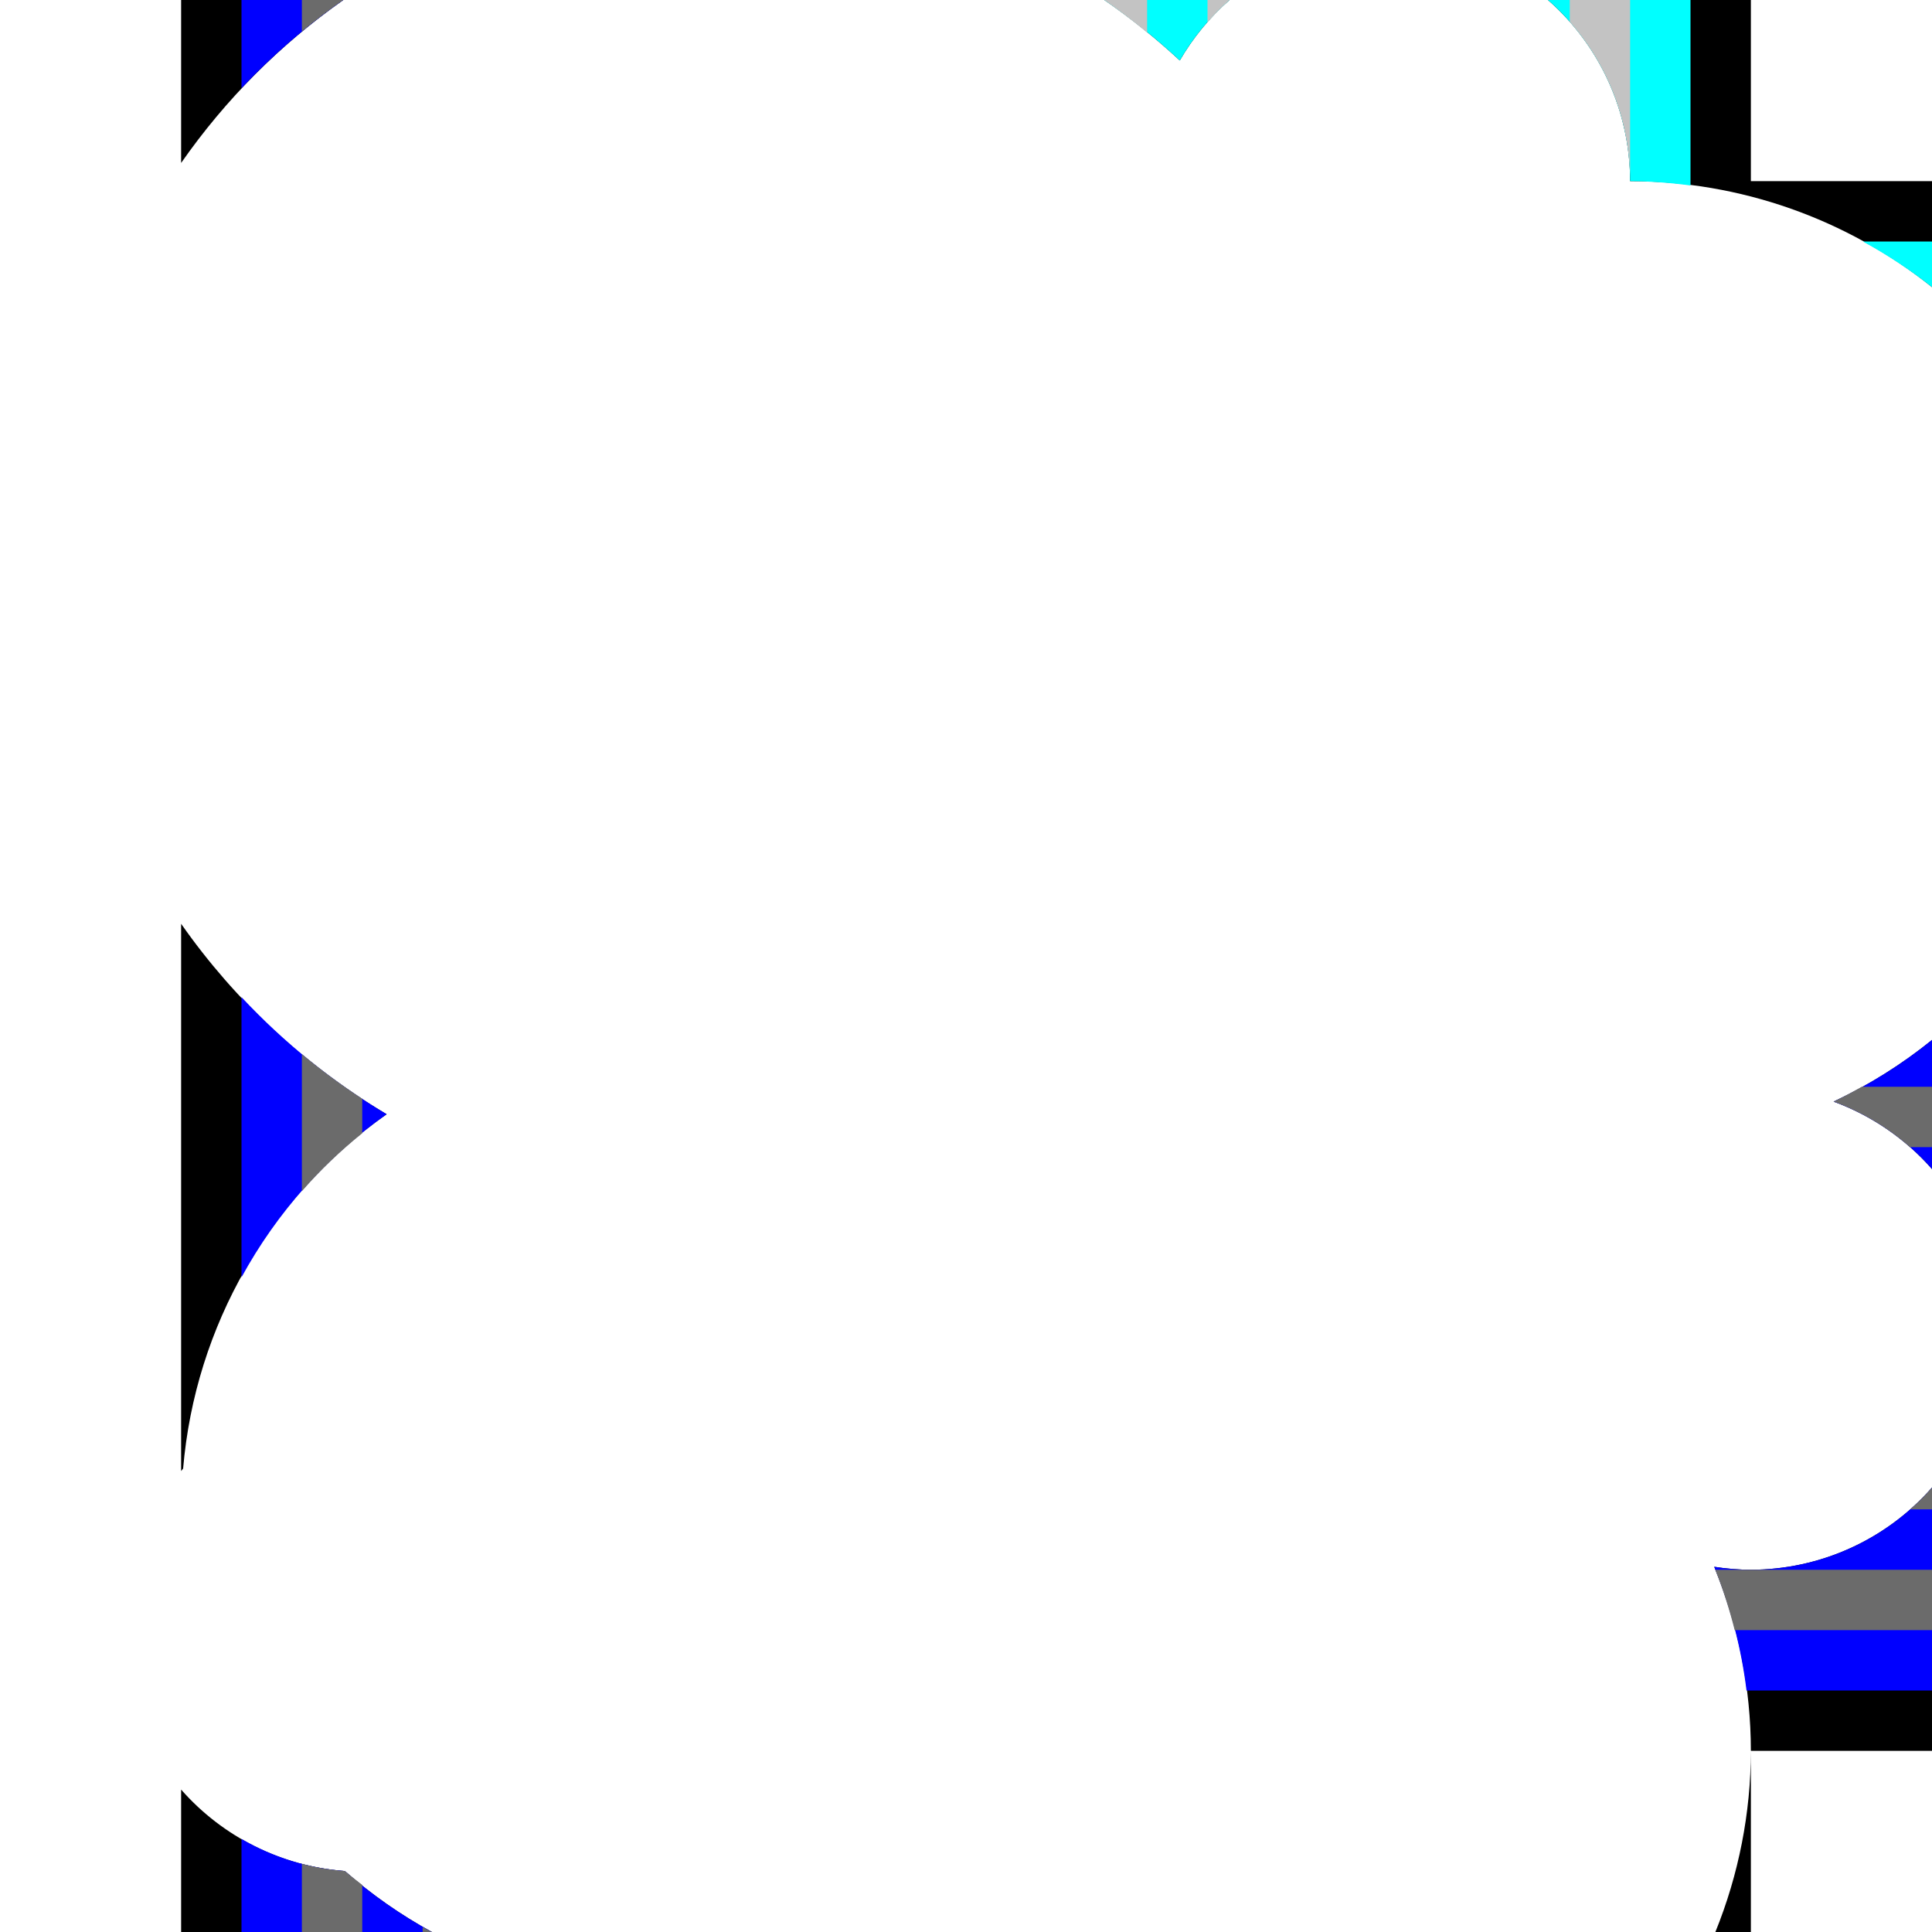
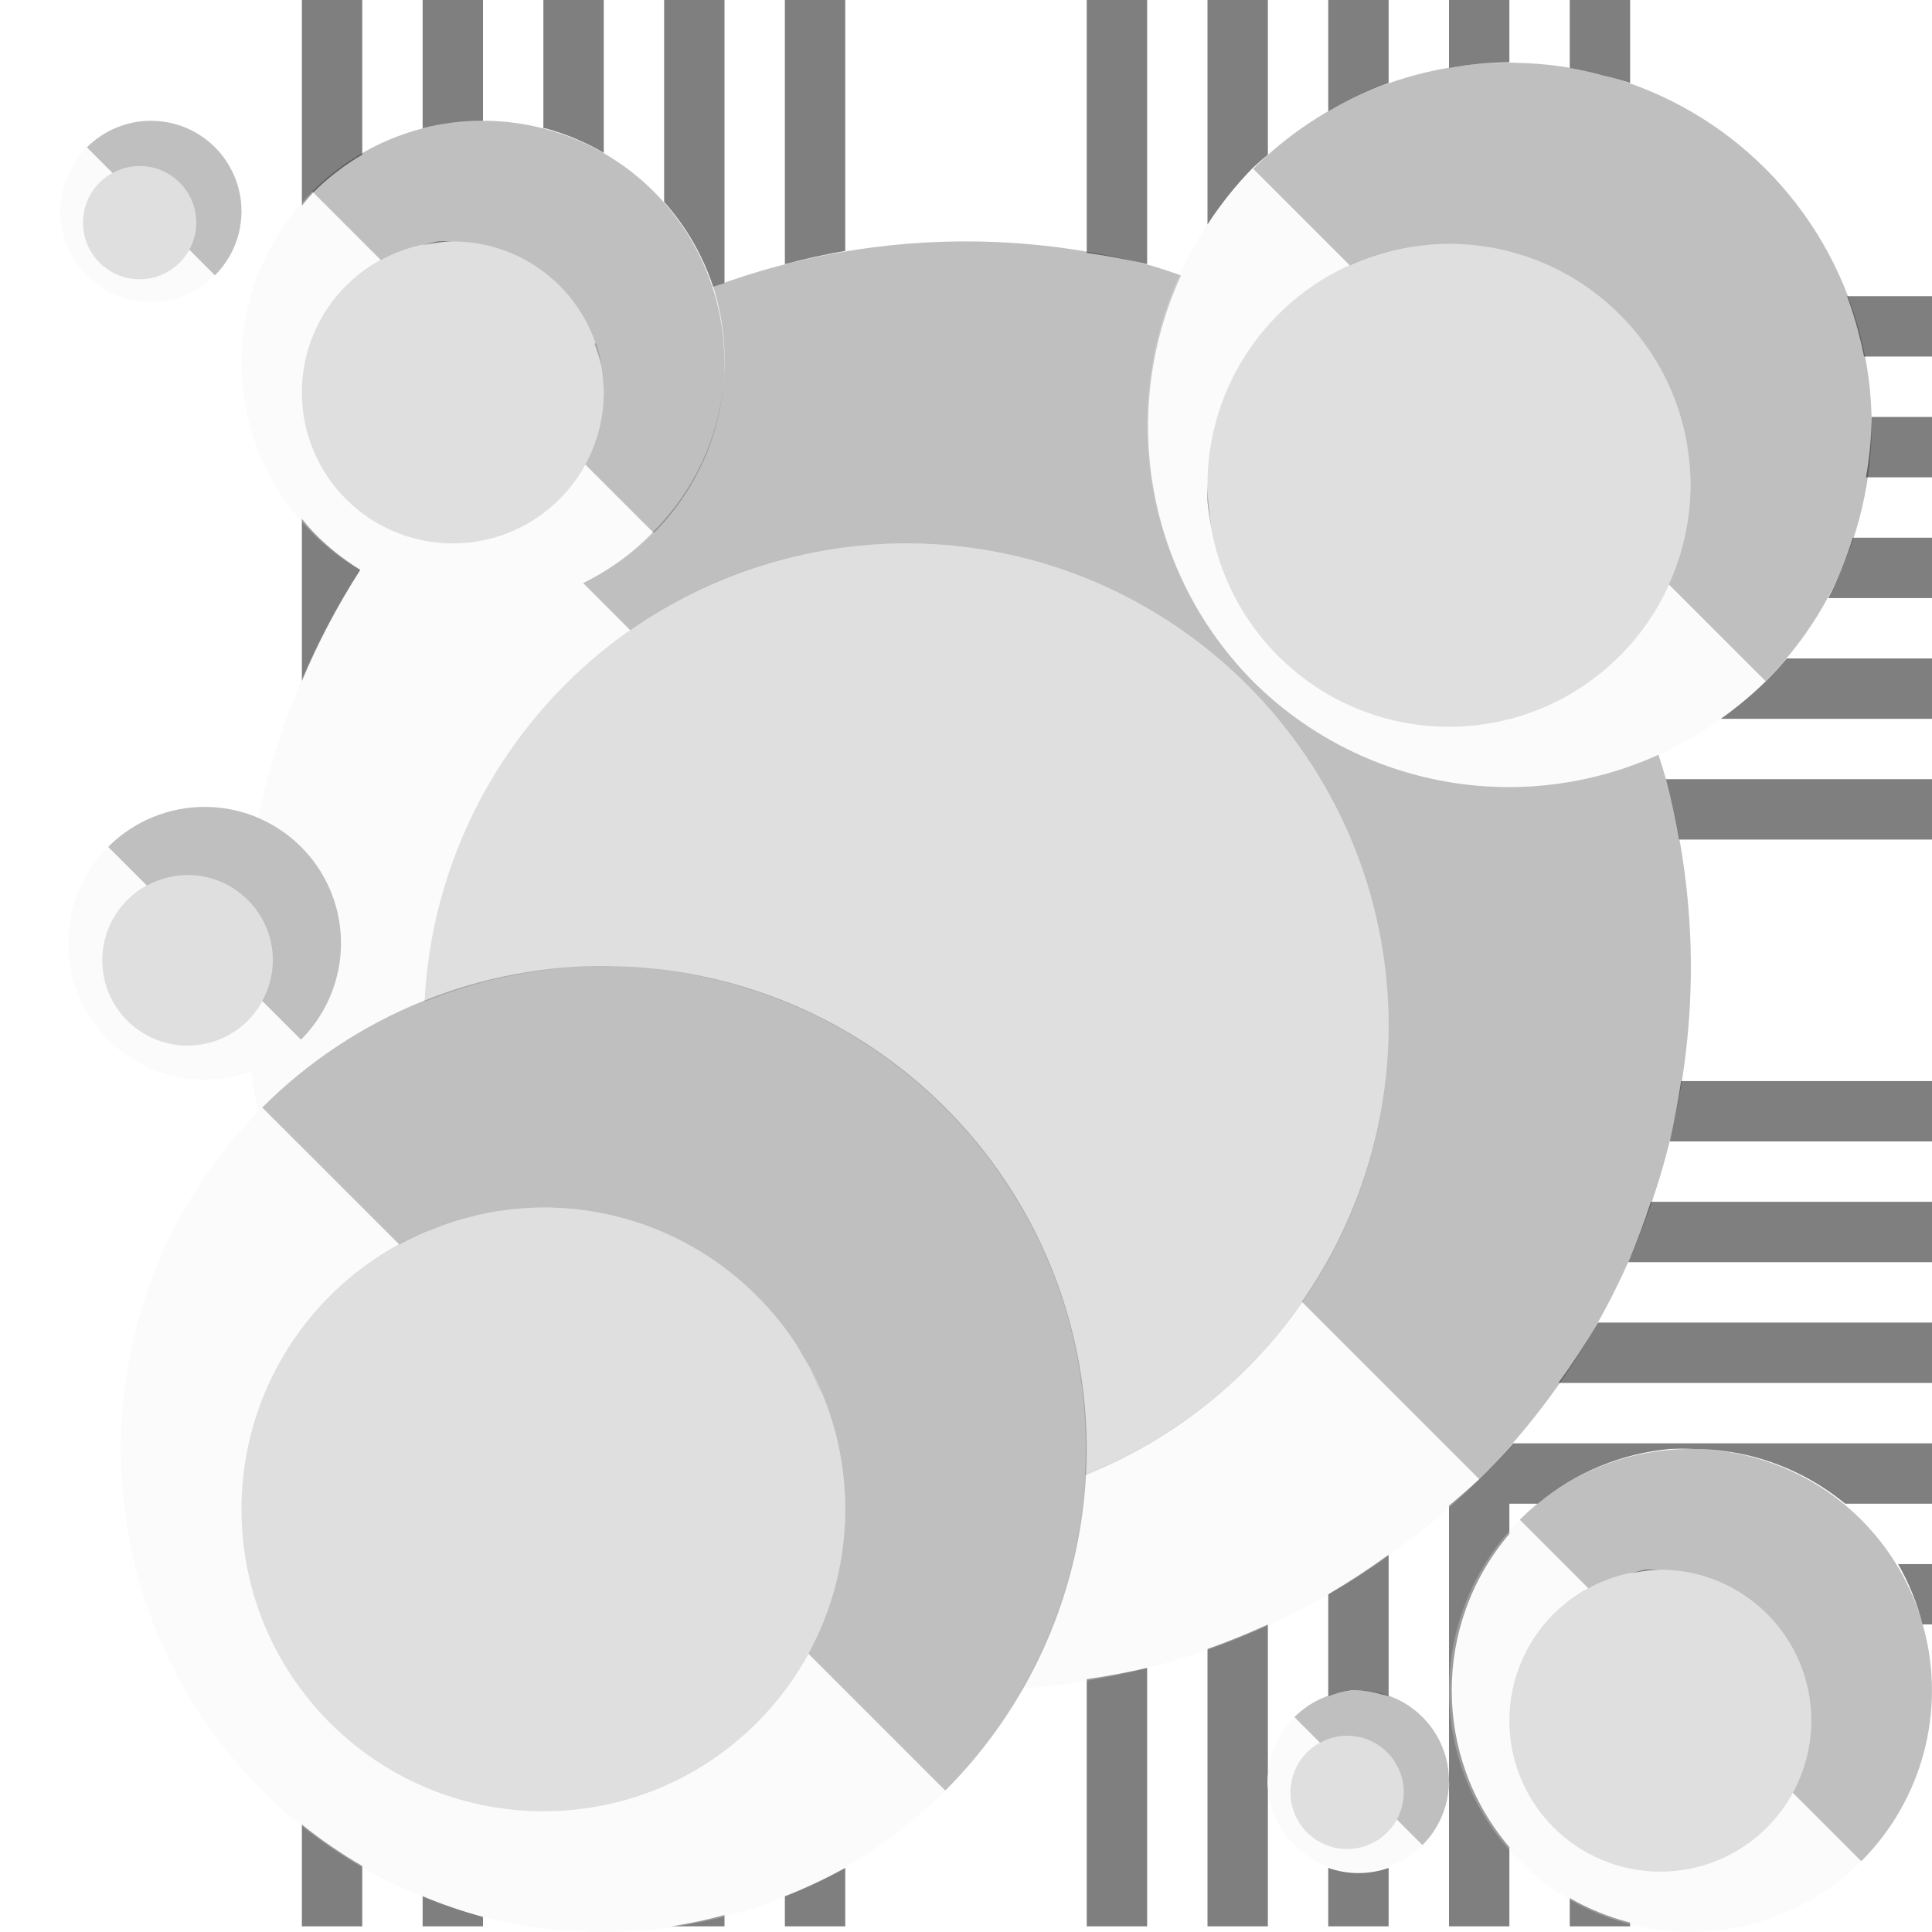
- <svg xmlns="http://www.w3.org/2000/svg" width="32px" height="32px" id="svg3505" version="1.1">
-   <defs id="defs3507">
-     </defs>
-   <g id="layer1">
-     <g id="g10572">
-       <rect y="0" x="0" height="32" width="32" id="rect10570" style="opacity:1;fill:none;fill-opacity:0.504;fill-rule:nonzero;stroke:none;stroke-width:2;stroke-linecap:butt;stroke-linejoin:miter;stroke-miterlimit:4;stroke-dasharray:none;stroke-dashoffset:0;stroke-opacity:1" />
-       <path id="path3635" d="M 3 0 L 3 2.699 A 11 11 0 0 1 5.686 0 L 3 0 z M 18.291 0 A 11 11 0 0 1 19.541 1.002 A 4 4 0 0 1 20.365 0 L 18.291 0 z M 25.639 0 A 4 4 0 0 1 27 3 A 8 8 0 0 1 32 4.756 L 32 3 L 29 3 L 29 0 L 25.639 0 z M 3 15.301 L 3 24.365 A 4 4 0 0 1 3.033 24.324 A 8 8 0 0 1 6.404 18.455 A 11 11 0 0 1 3 15.301 z M 32 17.225 A 8 8 0 0 1 30.371 18.246 A 4 4 0 0 1 32 19.363 L 32 17.225 z M 32 24.639 A 4 4 0 0 1 29 26 A 4 4 0 0 1 28.393 25.951 A 8 8 0 0 1 29 29 L 32 29 L 32 24.639 z M 29 29 A 8 8 0 0 1 28.412 32 L 29 32 L 29 29 z M 3 29.641 L 3 32 L 7.154 32 A 8 8 0 0 1 5.711 30.99 A 4 4 0 0 1 3 29.641 z " style="fill:black;fill-opacity:1;fill-rule:nonzero;stroke:none;stroke-width:2;stroke-linecap:round;stroke-linejoin:miter;stroke-miterlimit:4;stroke-dashoffset:0;stroke-opacity:1" />
-       <path id="path3646" d="M 32 17.225 A 8 8 0 0 1 30.371 18.246 A 4 4 0 0 1 32 19.363 L 32 17.225 z M 32 24.639 A 4 4 0 0 1 29 26 A 4 4 0 0 1 28.393 25.951 A 8 8 0 0 1 28.928 28 L 32 28 L 32 24.639 z " style="opacity:1;fill:blue;fill-opacity:1;fill-rule:nonzero;stroke:none;stroke-width:2;stroke-linecap:round;stroke-linejoin:miter;stroke-miterlimit:4;stroke-dasharray:none;stroke-dashoffset:0;stroke-opacity:1" />
-       <path id="path3644" d="M 4 0 L 4 1.461 A 11 11 0 0 1 5.686 0 L 4 0 z M 4 16.516 L 4 21.156 A 8 8 0 0 1 6.404 18.455 A 11 11 0 0 1 4 16.516 z M 4 30.459 L 4 32 L 7.154 32 A 8 8 0 0 1 5.711 30.99 A 4 4 0 0 1 4 30.459 z " style="opacity:1;fill:blue;fill-opacity:1;fill-rule:nonzero;stroke:none;stroke-width:2;stroke-linecap:round;stroke-linejoin:miter;stroke-miterlimit:4;stroke-dasharray:none;stroke-dashoffset:0;stroke-opacity:1" />
-       <path id="path2570" d="M 18.291 0 A 11 11 0 0 1 19.541 1.002 A 4 4 0 0 1 20.365 0 L 18.291 0 z M 25.639 0 A 4 4 0 0 1 27 3 A 8 8 0 0 1 28 3.072 L 28 0 L 25.639 0 z M 30.854 4 A 8 8 0 0 1 32 4.756 L 32 4 L 30.854 4 z " style="opacity:1;fill:aqua;fill-opacity:1;fill-rule:nonzero;stroke:none;stroke-width:2;stroke-linecap:round;stroke-linejoin:miter;stroke-miterlimit:4;stroke-dasharray:none;stroke-dashoffset:0;stroke-opacity:1" />
-       <path id="path3626" d="M 18.291 0 A 11 11 0 0 1 19 0.539 L 19 0 L 18.291 0 z M 20 0 L 20 0.369 A 4 4 0 0 1 20.365 0 L 20 0 z M 26 0 L 26 0.361 A 4 4 0 0 1 27 3 L 27 0 L 26 0 z " style="fill:#c3c3c3;fill-opacity:1;fill-rule:nonzero;stroke:none;stroke-width:2;stroke-linecap:round;stroke-linejoin:miter;stroke-miterlimit:4;stroke-dasharray:none;stroke-dashoffset:0;stroke-opacity:1" />
-       <path id="path3638" d="M 5 0 L 5 0.521 A 11 11 0 0 1 5.686 0 L 5 0 z M 5 17.459 L 5 19.729 A 8 8 0 0 1 6 18.77 L 6 18.199 A 11 11 0 0 1 5 17.459 z M 5 30.871 L 5 32 L 6 32 L 6 31.221 A 8 8 0 0 1 5.711 30.99 A 4 4 0 0 1 5 30.871 z M 7 31.92 L 7 32 L 7.154 32 A 8 8 0 0 1 7 31.92 z " style="fill:#6b6b6b;fill-opacity:1;fill-rule:nonzero;stroke:none;stroke-width:2;stroke-linecap:round;stroke-linejoin:miter;stroke-miterlimit:4;stroke-dasharray:none;stroke-dashoffset:0;stroke-opacity:1" />
-       <path id="path3650" d="M 30.838 18 A 8 8 0 0 1 30.371 18.246 A 4 4 0 0 1 31.635 19 L 32 19 L 32 18 L 30.838 18 z M 32 24.639 A 4 4 0 0 1 31.639 25 L 32 25 L 32 24.639 z M 28.41 26 A 8 8 0 0 1 28.732 27 L 32 27 L 32 26 L 29 26 L 28.41 26 z " style="fill:#6b6b6b;fill-opacity:1;fill-rule:nonzero;stroke:none;stroke-width:2;stroke-linecap:round;stroke-linejoin:miter;stroke-miterlimit:4;stroke-dasharray:none;stroke-dashoffset:0;stroke-opacity:1" />
+ <svg xmlns="http://www.w3.org/2000/svg" width="32" height="32" id="svg3259" version="1.1">
+   <defs id="defs3261" />
+   <g id="layer1" transform="translate(0,-1020.362)">
+     <path style="fill:black;fill-opacity:0.502;fill-rule:nonzero;stroke:none" d="M 5 -0.094 L 5 3.406 A 4 4 0 0 1 5.188 3.188 A 4 4 0 0 1 6 2.562 L 6 -0.094 L 5 -0.094 z M 7 -0.094 L 7 2.125 A 4 4 0 0 1 8 2 L 8 -0.094 L 7 -0.094 z M 9 -0.094 L 9 2.125 A 4 4 0 0 1 9.031 2.125 A 4 4 0 0 1 10 2.531 L 10 -0.094 L 9 -0.094 z M 11 -0.094 L 11 3.344 A 4 4 0 0 1 11.812 4.75 A 12 12 0 0 1 12 4.688 L 12 -0.094 L 11 -0.094 z M 13 -0.094 L 13 4.375 A 12 12 0 0 1 14 4.156 L 14 -0.094 L 13 -0.094 z M 18 -0.094 L 18 4.188 A 12 12 0 0 1 19 4.375 L 19 -0.094 L 18 -0.094 z M 20 -0.094 L 20 3.719 A 6 6 0 0 1 20.75 2.781 A 6 6 0 0 1 21 2.562 L 21 -0.094 L 20 -0.094 z M 22 -0.094 L 22 1.844 A 6 6 0 0 1 23 1.375 L 23 -0.094 L 22 -0.094 z M 24 -0.094 L 24 1.125 A 6 6 0 0 1 25 1.031 L 25 -0.094 L 24 -0.094 z M 26 -0.094 L 26 1.125 A 6 6 0 0 1 26.562 1.25 A 6 6 0 0 1 27 1.375 L 27 -0.094 L 26 -0.094 z M 7.25 4 A 2.5 2.5 0 0 0 7 4.062 C 7.163 4.029 7.327 4 7.5 4 A 2.5 2.5 0 0 0 7.25 4 z M 30.594 4.906 A 6 6 0 0 1 30.781 5.5 A 6 6 0 0 1 30.875 5.906 L 32 5.906 L 32 4.906 L 30.594 4.906 z M 31 6.906 A 6 6 0 0 1 30.906 7.906 L 32 7.906 L 32 6.906 L 31 6.906 z M 27.938 7.344 C 27.969 7.526 27.993 7.716 28 7.906 A 4 4 0 0 0 27.938 7.344 z M 20 8.031 A 4 4 0 0 0 20 8.312 A 4 4 0 0 0 20.062 8.719 C 20.024 8.497 20 8.264 20 8.031 z M 5 8.594 L 5 11.281 A 12 12 0 0 1 5.969 9.438 A 4 4 0 0 1 5.188 8.812 A 4 4 0 0 1 5 8.594 z M 30.688 8.906 A 6 6 0 0 1 30.281 9.906 L 32 9.906 L 32 8.906 L 30.688 8.906 z M 29.594 10.906 A 6 6 0 0 1 29.25 11.281 A 6 6 0 0 1 28.5 11.906 L 32 11.906 L 32 10.906 L 29.594 10.906 z M 27.594 12.906 A 12 12 0 0 1 27.812 13.906 L 32 13.906 L 32 12.906 L 27.594 12.906 z M 27.844 17.906 A 12 12 0 0 1 27.656 18.906 L 32 18.906 L 32 17.906 L 27.844 17.906 z M 27.344 19.906 A 12 12 0 0 1 26.969 20.906 L 32 20.906 L 32 19.906 L 27.344 19.906 z M 7.906 20.125 A 5 5 0 0 0 7.062 20.406 C 7.332 20.292 7.615 20.191 7.906 20.125 z M 26.469 21.906 A 12 12 0 0 1 25.812 22.906 L 32 22.906 L 32 21.906 L 26.469 21.906 z M 13.219 22.312 C 13.372 22.551 13.482 22.799 13.594 23.062 A 5 5 0 0 0 13.219 22.312 z M 25.062 23.906 A 12 12 0 0 1 24.5 24.5 A 12 12 0 0 1 24 24.938 L 24 29.469 A 1.5 1.5 0 0 1 24 29.625 L 24 31.906 L 25 31.906 L 25 30.594 A 4 4 0 0 1 25 25.406 L 25 24.906 L 25.469 24.906 A 4 4 0 0 1 27.656 24 A 4 4 0 0 1 28.062 24 A 4 4 0 0 1 29.031 24.125 A 4 4 0 0 1 30.562 24.906 L 32 24.906 L 32 23.906 L 25.062 23.906 z M 23 25.75 A 12 12 0 0 1 22 26.406 L 22 28.094 A 1.5 1.5 0 0 1 22.375 28 A 1.5 1.5 0 0 1 22.531 28 A 1.5 1.5 0 0 1 22.875 28.062 A 1.5 1.5 0 0 1 23 28.094 L 23 25.75 z M 31.438 25.906 A 4 4 0 0 1 31.844 26.906 L 32 26.906 L 32 25.906 L 31.438 25.906 z M 27.25 26 A 2.5 2.5 0 0 0 27 26.062 C 27.163 26.029 27.327 26 27.5 26 A 2.5 2.5 0 0 0 27.25 26 z M 21 26.906 A 12 12 0 0 1 20 27.312 L 20 31.906 L 21 31.906 L 21 29.656 A 1.5 1.5 0 0 1 21 29.375 L 21 26.906 z M 19 27.625 A 12 12 0 0 1 18 27.812 L 18 31.906 L 19 31.906 L 19 27.625 z M 5 30.219 L 5 31.906 L 6 31.906 L 6 30.906 A 8 8 0 0 1 5 30.219 z M 14 30.938 A 8 8 0 0 1 13 31.406 L 13 31.906 L 14 31.906 L 14 30.938 z M 22 30.938 L 22 31.906 L 23 31.906 L 23 30.938 A 1.5 1.5 0 0 1 22 30.938 z M 7 31.406 L 7 31.906 L 8 31.906 L 8 31.75 A 8 8 0 0 1 7 31.406 z M 26 31.438 L 26 31.906 L 27 31.906 L 27 31.844 A 4 4 0 0 1 26 31.438 z M 12 31.719 A 8 8 0 0 1 11.125 31.906 L 12 31.906 L 12 31.719 z " transform="translate(0,1020.362)" id="path60920" />
+     <rect style="fill:none;stroke:none" id="rect10063" width="32" height="32" x="0" y="1020.362" />
+     <path style="fill:black;fill-opacity:0.251;stroke:none" d="m 16.188,1024.362 a 12,12 0 0 0 -4.375,0.75 4,4 0 0 1 0.062,0.219 4,4 0 0 1 -1.062,3.844 4,4 0 0 1 -1.156,0.844 l 0.781,0.781 a 8,8 0 0 1 4.562,-1.438 8,8 0 0 1 8,8 8,8 0 0 1 -1.438,4.562 l 2.938,2.938 a 12,12 0 0 0 3.094,-11.594 12,12 0 0 0 -0.125,-0.406 6,6 0 0 1 -6.719,-1.219 6,6 0 0 1 -1.188,-6.719 12,12 0 0 0 -0.469,-0.156 12,12 0 0 0 -2.906,-0.406 z m -6.344,1.688 c 0.045,0.129 0.097,0.271 0.125,0.406 a 2.5,2.5 0 0 0 -0.094,-0.406 12,12 0 0 0 -0.031,0 z m 0.125,0.406 C 9.997,1026.591 10,1026.718 10,1026.862 a 2.5,2.5 0 0 0 -0.031,-0.406 z m 11.781,5.25 a 4,4 0 0 0 0.688,0.375 c -0.239,-0.101 -0.475,-0.231 -0.688,-0.375 z" id="path3093" />
+     <path style="fill:#f0f0f0;fill-opacity:0.251;stroke:none" d="m 5.969,1029.8 a 12,12 0 0 0 -1.688,4.094 2.259,2.259 0 0 1 1.281,1.5 2.259,2.259 0 0 1 -0.562,2.188 2.259,2.259 0 0 1 -0.844,0.531 12,12 0 0 0 0.125,0.656 8,8 0 0 1 0.062,-0.063 8,8 0 0 1 2.656,-1.75 8,8 0 0 1 0.031,0 8,8 0 0 1 3.406,-6.156 l -0.781,-0.781 -0.031,0 a 4,4 0 0 1 -3.656,-0.219 z m 1.688,10.75 a 5,5 0 0 0 -0.594,0.219 c 0.191,-0.081 0.39,-0.159 0.594,-0.219 z m 13.906,1.375 a 8,8 0 0 1 -3.594,2.844 8,8 0 0 1 -1.062,3.562 12,12 0 0 0 7.594,-3.469 l -2.938,-2.938 z" id="path3850" />
+     <path style="fill:gray;fill-opacity:0.251;stroke:none" d="m 15,1029.362 c -4.28,0 -7.754,3.367 -7.969,7.594 a 8,8 0 0 1 3.094,-0.594 8,8 0 0 1 1.938,0.281 8,8 0 0 1 5.656,5.656 8,8 0 0 1 0.25,2.5 C 20.921,1043.623 23,1040.735 23,1037.362 c 0,-4.418 -3.582,-8 -8,-8 z m -1.781,13.312 c 0.153,0.238 0.263,0.486 0.375,0.75 a 5,5 0 0 0 -0.375,-0.75 z" id="path3858" />
+     <path style="fill:#f0f0f0;fill-opacity:0.251;stroke:none" d="m 4.344,1038.706 a 8,8 0 0 0 0,11.312 8,8 0 0 0 11.312,0 l -2.266,-2.266 A 5,5 0 0 1 9,1050.362 a 5,5 0 0 1 -5,-5 5,5 0 0 1 2.613,-4.387 L 4.344,1038.706 z" id="path3856" />
+     <path style="fill:black;fill-opacity:0.251;stroke:none" d="m 10.117,1036.362 a 8,8 0 0 0 -5.773,2.344 l 2.27,2.269 A 5,5 0 0 1 9,1040.362 a 5,5 0 0 1 5,5 5,5 0 0 1 -0.609,2.391 l 2.266,2.266 a 8,8 0 0 0 2.07,-7.727 8,8 0 0 0 -5.656,-5.656 8,8 0 0 0 -1.953,-0.273 z" id="path3095" />
+     <circle r="5" cy="1045.362" cx="11" id="path3862" style="fill:gray;fill-opacity:0.251;stroke:none" d="m 16,1045.362 c 0,2.761 -2.239,5 -5,5 -2.761,0 -5,-2.239 -5,-5 0,-2.761 2.239,-5 5,-5 2.761,0 5,2.239 5,5 z" transform="translate(-2,0)" />
+     <path style="fill:black;fill-opacity:0.251;stroke:none" d="m 8.059,1022.362 a 4,4 0 0 0 -2.887,1.172 l 1.135,1.135 A 2.5,2.5 0 0 1 7.5,1024.362 a 2.5,2.5 0 0 1 2.5,2.5 2.5,2.5 0 0 1 -0.305,1.195 l 1.133,1.133 a 4,4 0 0 0 1.035,-3.863 4,4 0 0 0 -2.828,-2.828 4,4 0 0 0 -0.977,-0.137 z" id="path3852" />
+     <path style="fill:#f0f0f0;fill-opacity:0.251;stroke:none" d="m 5.172,1023.534 a 4,4 0 0 0 0,5.656 4,4 0 0 0 5.656,0 l -1.133,-1.133 A 2.5,2.5 0 0 1 7.5,1029.362 a 2.5,2.5 0 0 1 -2.5,-2.5 2.5,2.5 0 0 1 1.307,-2.193 l -1.135,-1.135 z" id="path3091" />
+     <circle r="2.5" cy="1028.862" cx="7.5" id="path3866" style="fill:gray;fill-opacity:0.251;stroke:none" d="m 10,1028.862 c 0,1.381 -1.119,2.5 -2.5,2.5 -1.381,0 -2.5,-1.119 -2.5,-2.5 0,-1.381 1.119,-2.5 2.5,-2.5 1.381,0 2.5,1.119 2.5,2.5 z" transform="translate(0,-2)" />
+     <path style="fill:black;fill-opacity:0.251;stroke:none" d="m 28.059,1044.362 a 4,4 0 0 0 -2.887,1.172 l 1.135,1.135 a 2.5,2.5 0 0 1 1.193,-0.307 2.5,2.5 0 0 1 2.5,2.5 2.5,2.5 0 0 1 -0.305,1.195 l 1.133,1.133 a 4,4 0 0 0 1.035,-3.863 4,4 0 0 0 -2.828,-2.828 4,4 0 0 0 -0.977,-0.137 z" id="path3097" />
+     <path style="fill:#f0f0f0;fill-opacity:0.251;stroke:none" d="m 25.172,1045.534 a 4,4 0 0 0 0,5.656 4,4 0 0 0 5.656,0 l -1.133,-1.133 a 2.5,2.5 0 0 1 -2.195,1.305 2.5,2.5 0 0 1 -2.5,-2.5 2.5,2.5 0 0 1 1.307,-2.193 l -1.135,-1.135 z" id="path3099" />
+     <circle r="2.5" cy="1044.862" cx="25.5" style="fill:gray;fill-opacity:0.251;stroke:none" id="path3101" d="m 28,1044.862 c 0,1.381 -1.119,2.5 -2.5,2.5 -1.381,0 -2.5,-1.119 -2.5,-2.5 0,-1.381 1.119,-2.5 2.5,-2.5 1.381,0 2.5,1.119 2.5,2.5 z" transform="translate(2,4)" />
+     <path style="fill:black;fill-opacity:0.251;stroke:none" d="m 3.42,1033.727 a 2.259,2.259 0 0 0 -1.629,0.662 l 0.641,0.641 a 1.412,1.412 0 0 1 0.674,-0.174 1.412,1.412 0 0 1 1.412,1.412 1.412,1.412 0 0 1 -0.174,0.674 l 0.641,0.641 a 2.259,2.259 0 0 0 0.586,-2.182 2.259,2.259 0 0 0 -1.598,-1.598 2.259,2.259 0 0 0 -0.553,-0.076 z" id="path4196" />
+     <path style="fill:#f0f0f0;fill-opacity:0.251;stroke:none" d="m 1.791,1034.389 a 2.259,2.259 0 0 0 0,3.193 2.259,2.259 0 0 0 3.193,0 l -0.641,-0.641 a 1.412,1.412 0 0 1 -1.238,0.738 1.412,1.412 0 0 1 -1.412,-1.412 1.412,1.412 0 0 1 0.738,-1.238 l -0.641,-0.641 z" id="path4198" />
+     <circle style="fill:gray;fill-opacity:0.251;stroke:none" id="path4200" cx="5.106" cy="1038.268" r="1.412" d="m 6.517,1038.268 c 0,0.78 -0.632,1.412 -1.412,1.412 -0.78,0 -1.412,-0.632 -1.412,-1.412 0,-0.78 0.632,-1.412 1.412,-1.412 0.78,0 1.412,0.632 1.412,1.412 z" transform="translate(-2,-2)" />
+     <path style="fill:black;fill-opacity:0.251;stroke:none" d="m 25.087,1021.4 a 6,6 0 0 0 -4.33,1.758 l 1.6,1.6 a 4,4 0 0 1 1.643,-0.357 4,4 0 0 1 4,4 4,4 0 0 1 -0.357,1.643 l 1.6,1.6 a 6,6 0 0 0 1.553,-5.795 6,6 0 0 0 -4.242,-4.244 6,6 0 0 0 -1.465,-0.203 z" id="path5218" />
+     <circle id="circle5220" style="fill:gray;fill-opacity:0.251;stroke:none" cx="1.865" cy="1028.079" r="4" d="m 5.865,1028.079 c 0,2.209 -1.791,4 -4,4 -2.209,0 -4,-1.791 -4,-4 0,-2.209 1.791,-4 4,-4 2.209,0 4,1.791 4,4 z" transform="translate(22.13386,0.3209169)" />
+     <path id="path5290" d="m 2.521,1022.363 a 1.5,1.5 0 0 0 -1.082,0.44 l 0.425,0.425 a 0.938,0.938 0 0 1 0.448,-0.116 0.938,0.938 0 0 1 0.938,0.938 0.938,0.938 0 0 1 -0.115,0.448 l 0.425,0.425 a 1.5,1.5 0 0 0 0.389,-1.449 1.5,1.5 0 0 0 -1.061,-1.061 1.5,1.5 0 0 0 -0.367,-0.05 z" style="fill:black;fill-opacity:0.251;stroke:none" />
+     <path id="path5292" d="m 1.439,1022.802 a 1.5,1.5 0 0 0 0,2.121 1.5,1.5 0 0 0 2.121,0 l -0.425,-0.425 a 0.938,0.938 0 0 1 -0.822,0.49 0.938,0.938 0 0 1 -0.938,-0.938 0.938,0.938 0 0 1 0.49,-0.822 l -0.425,-0.425 z" style="fill:#f0f0f0;fill-opacity:0.251;stroke:none" />
+     <circle r="1.412" cy="1038.268" cx="5.106" id="circle5294" style="fill:gray;fill-opacity:0.251;stroke:none" d="m 6.517,1038.268 c 0,0.78 -0.632,1.412 -1.412,1.412 -0.78,0 -1.412,-0.632 -1.412,-1.412 0,-0.78 0.632,-1.412 1.412,-1.412 0.78,0 1.412,0.632 1.412,1.412 z" transform="matrix(0.6641395,0,0,0.6641395,-1.078666,334.4951)" />
+     <path style="fill:black;fill-opacity:0.251;stroke:none" d="m 22.521,1048.363 a 1.5,1.5 0 0 0 -1.082,0.44 l 0.425,0.425 a 0.938,0.938 0 0 1 0.448,-0.116 0.938,0.938 0 0 1 0.938,0.938 0.938,0.938 0 0 1 -0.115,0.448 l 0.425,0.425 a 1.5,1.5 0 0 0 0.389,-1.449 1.5,1.5 0 0 0 -1.061,-1.061 1.5,1.5 0 0 0 -0.367,-0.051 z" id="path5298" />
+     <path style="fill:#f0f0f0;fill-opacity:0.251;stroke:none" d="m 21.439,1048.802 a 1.5,1.5 0 0 0 0,2.121 1.5,1.5 0 0 0 2.121,0 l -0.425,-0.425 a 0.938,0.938 0 0 1 -0.822,0.49 0.938,0.938 0 0 1 -0.938,-0.938 0.938,0.938 0 0 1 0.49,-0.822 l -0.425,-0.425 z" id="path5300" />
+     <circle style="fill:gray;fill-opacity:0.251;stroke:none" id="circle5302" cx="5.106" cy="1038.268" r="1.412" d="m 6.517,1038.268 c 0,0.78 -0.632,1.412 -1.412,1.412 -0.78,0 -1.412,-0.632 -1.412,-1.412 0,-0.78 0.632,-1.412 1.412,-1.412 0.78,0 1.412,0.632 1.412,1.412 z" transform="matrix(0.6641395,0,0,0.6641395,18.92133,360.4951)" />
+     <path id="path12463" d="m 20.757,1023.158 a 6,6 0 0 0 0,8.484 6,6 0 0 0 8.484,0 l -1.6,-1.6 a 4,4 0 0 1 -3.643,2.357 4,4 0 0 1 -4,-4 4,4 0 0 1 2.357,-3.643 l -1.6,-1.6 z" style="fill:#f0f0f0;fill-opacity:0.251;stroke:none" />
+     <path style="fill:red;fill-opacity:0.251;stroke:none" d="m 61.093,1021.395 a 6,6 0 0 0 -4.344,1.75 6,6 0 0 0 -1.188,1.781 12,12 0 0 0 -0.031,0 12,12 0 0 0 -0.438,-0.156 12,12 0 0 0 -2.906,-0.406 12,12 0 0 0 -4.375,0.75 4,4 0 0 0 -2.781,-2.625 4,4 0 0 0 -0.969,-0.125 4,4 0 0 0 -2.875,1.188 4,4 0 0 0 0,5.625 4,4 0 0 0 0.781,0.625 12,12 0 0 0 -1.688,4.094 2.259,2.259 0 0 1 0.188,0.094 2.259,2.259 0 0 0 -0.5,-0.188 2.259,2.259 0 0 0 -0.562,-0.063 2.259,2.259 0 0 0 -1.625,0.656 2.259,2.259 0 0 0 0,3.188 2.259,2.259 0 0 0 2.375,0.531 12,12 0 0 0 0.125,0.656 8,8 0 0 0 0.062,11.25 8,8 0 0 0 11.312,0 8,8 0 0 0 1.25,-1.688 12,12 0 0 0 7.594,-3.469 12,12 0 0 0 3.094,-11.594 12,12 0 0 0 -0.125,-0.406 6,6 0 0 0 1.781,-1.219 6,6 0 0 0 1.531,-5.781 6,6 0 0 0 -4.219,-4.25 6,6 0 0 0 -1.469,-0.219 z m -22.719,0.969 a 1.5,1.5 0 0 0 -0.938,0.438 1.5,1.5 0 0 0 0,2.125 1.5,1.5 0 0 0 2.125,0 1.5,1.5 0 0 0 0.375,-1.438 1.5,1.5 0 0 0 -1.062,-1.062 1.5,1.5 0 0 0 -0.344,-0.063 1.5,1.5 0 0 0 -0.156,0 z m 4.875,2 a 2.5,2.5 0 0 1 0.25,0 2.5,2.5 0 0 1 0.5,0.063 c -0.163,-0.033 -0.327,-0.063 -0.5,-0.063 -0.173,0 -0.337,0.029 -0.5,0.063 a 2.5,2.5 0 0 1 0.25,-0.063 z m 16.656,0.031 c -0.243,0.01 -0.488,0.047 -0.719,0.094 a 4,4 0 0 1 0.719,-0.094 z m -22.375,0.156 c 0.037,0.057 0.077,0.109 0.125,0.156 a 0.938,0.938 0 0 1 -0.125,-0.156 z m 10.375,0.969 a 4,4 0 0 1 0.062,0.375 4,4 0 0 0 -0.062,-0.375 z m 14.906,0.063 a 4,4 0 0 1 0.312,0.344 c -0.095,-0.12 -0.204,-0.235 -0.312,-0.344 z m -21.75,0.781 c -0.033,0.163 -0.062,0.327 -0.062,0.5 0,0.173 0.029,0.337 0.062,0.5 a 2.5,2.5 0 0 1 -0.062,-0.5 2.5,2.5 0 0 1 0.062,-0.5 z m 4.875,0 a 2.5,2.5 0 0 1 0.031,0.094 2.5,2.5 0 0 1 0,0.063 c 0.008,0.052 0.028,0.104 0.031,0.156 a 2.5,2.5 0 0 1 0,0.188 2.5,2.5 0 0 1 -0.062,0.5 c 0.033,-0.163 0.062,-0.327 0.062,-0.5 0,-0.118 -0.015,-0.23 -0.031,-0.344 -0.007,-0.053 -0.021,-0.105 -0.031,-0.156 z m 18,1.344 a 4,4 0 0 1 0.062,0.687 c 0,-0.233 -0.024,-0.466 -0.062,-0.688 z m -7.938,0.687 c 0,0.233 0.024,0.465 0.062,0.688 a 4,4 0 0 1 -0.062,-0.688 z m -13,0.906 c 0.163,0.033 0.327,0.063 0.5,0.063 0.173,0 0.337,-0.029 0.5,-0.063 a 2.5,2.5 0 0 1 -0.5,0.063 2.5,2.5 0 0 1 -0.5,-0.063 z m 9.781,0.25 a 8,8 0 0 1 1.344,0.438 c -0.43,-0.182 -0.879,-0.333 -1.344,-0.438 z m 6.469,2.781 c 0.242,0.046 0.495,0.063 0.75,0.063 a 4,4 0 0 1 -0.75,-0.063 z m -14.719,0.375 c -0.145,0.202 -0.28,0.41 -0.406,0.625 a 8,8 0 0 1 0.406,-0.625 z m 15.469,0.594 a 6,6 0 0 0 1.094,0.094 6,6 0 0 1 -1.094,-0.094 z m -19.5,0.719 a 2.259,2.259 0 0 1 0.188,0.125 2.259,2.259 0 0 0 -0.188,-0.125 z m 18.125,0.969 a 8,8 0 0 1 0.156,0.5 c -0.041,-0.172 -0.104,-0.332 -0.156,-0.5 z m 0.375,2.375 a 8,8 0 0 1 -0.094,1.156 c 0.054,-0.375 0.094,-0.766 0.094,-1.156 z m -19.406,0.219 a 1.412,1.412 0 0 1 -0.375,0.094 c 0.129,-0.012 0.259,-0.05 0.375,-0.094 z m 19.281,1.125 a 8,8 0 0 1 -0.188,0.812 c 0.076,-0.271 0.14,-0.531 0.188,-0.812 z m -0.312,1.25 a 8,8 0 0 1 -0.312,0.75 c 0.111,-0.242 0.225,-0.496 0.312,-0.75 z m -12.562,0.5 a 5,5 0 0 1 0.938,0.312 5,5 0 0 1 0.719,0.375 c -0.231,-0.147 -0.464,-0.267 -0.719,-0.375 -0.299,-0.127 -0.612,-0.246 -0.938,-0.312 z m -2.094,0.031 c -0.291,0.066 -0.575,0.167 -0.844,0.281 a 5,5 0 0 1 0.844,-0.281 z m 9.312,0.469 a 8,8 0 0 1 0.25,0.562 8,8 0 0 1 0.25,0.781 8,8 0 0 0 -0.25,-0.781 8,8 0 0 0 -0.25,-0.562 z m -4,1.719 a 5,5 0 0 1 0.375,0.75 c -0.112,-0.264 -0.222,-0.512 -0.375,-0.75 z m -8.438,0.031 c -0.147,0.231 -0.267,0.464 -0.375,0.719 -0.127,0.299 -0.246,0.612 -0.312,0.938 a 5,5 0 0 1 0.312,-0.938 5,5 0 0 1 0.375,-0.719 z m 22.875,1.656 a 4,4 0 0 0 -2.469,1.188 4,4 0 0 0 0,5.625 4,4 0 0 0 5.625,0 4,4 0 0 0 1.062,-3.844 4,4 0 0 0 -2.844,-2.844 4,4 0 0 0 -0.969,-0.125 4,4 0 0 0 -0.406,0 z m -13.688,0.5 a 5,5 0 0 1 0.031,0.5 c 0,-0.173 -0.014,-0.332 -0.031,-0.5 z m -9.969,0.5 c 0,0.173 0.014,0.332 0.031,0.5 a 5,5 0 0 1 -0.031,-0.499 z m 9.906,1 a 5,5 0 0 1 -0.312,0.938 c 0.127,-0.299 0.246,-0.612 0.312,-0.938 z m 13.344,0 a 2.5,2.5 0 0 1 0.25,0 2.5,2.5 0 0 1 0.5,0.063 c -0.163,-0.033 -0.327,-0.063 -0.5,-0.063 -0.173,0 -0.337,0.029 -0.5,0.063 a 2.5,2.5 0 0 1 0.25,-0.063 z m -22.844,0.938 c 0.112,0.264 0.222,0.512 0.375,0.75 a 5,5 0 0 1 -0.375,-0.75 z m 8.688,0.906 a 5,5 0 0 1 -0.562,0.688 5,5 0 0 1 -0.75,0.625 5,5 0 0 1 -0.5,0.281 c 0.173,-0.09 0.34,-0.173 0.5,-0.281 0.266,-0.18 0.524,-0.399 0.75,-0.625 0.206,-0.206 0.395,-0.449 0.562,-0.688 z m 9.281,0.156 a 1.5,1.5 0 0 0 -0.938,0.438 1.5,1.5 0 0 0 0,2.125 1.5,1.5 0 0 0 2.125,0 1.5,1.5 0 0 0 0.375,-1.438 1.5,1.5 0 0 0 -1.062,-1.062 1.5,1.5 0 0 0 -0.344,-0.063 1.5,1.5 0 0 0 -0.156,0 z m 2.688,0 c -0.033,0.163 -0.062,0.327 -0.062,0.5 0,0.173 0.029,0.337 0.062,0.5 a 2.5,2.5 0 0 1 -0.062,-0.5 2.5,2.5 0 0 1 0.062,-0.5 z m 4.875,0 a 2.5,2.5 0 0 1 0.062,0.5 2.5,2.5 0 0 1 -0.062,0.5 c 0.033,-0.163 0.062,-0.327 0.062,-0.5 0,-0.173 -0.029,-0.337 -0.062,-0.5 z m -23.594,1.219 c 0.231,0.147 0.464,0.267 0.719,0.375 0.299,0.127 0.612,0.246 0.938,0.312 a 5,5 0 0 1 -0.938,-0.312 5,5 0 0 1 -0.719,-0.375 z m 3.156,0.75 a 5,5 0 0 1 -0.5,0.031 c 0.173,0 0.332,-0.014 0.5,-0.031 z m 12.031,0.219 c 0.037,0.057 0.077,0.109 0.125,0.156 a 0.938,0.938 0 0 1 -0.125,-0.156 z m 5.469,0.75 c 0.163,0.033 0.327,0.063 0.5,0.063 0.173,0 0.337,-0.029 0.5,-0.063 a 2.5,2.5 0 0 1 -0.5,0.063 2.5,2.5 0 0 1 -0.5,-0.063 z" id="path55595" />
+     <path id="path55669" d="m -5,1047.364 0,-1 -26,0 -1,1 1,0 26,0 z m 0,-2 0,-1 -24,0 -1,1 1,0 24,0 z m 0,-2 0,-1 -22,0 -1,1 1,0 22,0 z m 0,-2 0,-1 -20,0 -1,1 1,0 20,0 z m 0,-2 0,-1 -18,0 -1,1 1,0 18,0 z m 0,-5 0,-1 -13,0 -1,1 14,0 z m 0,-2 0,-1 -11,0 -1,1 12,0 z m 0,-2 0,-1 -9,0 -1,1 10,0 z m 0,-2 0,-1 -7,0 -1,1 8,0 z m 0,-2 0,-1 -5,0 -1,1 6,0 z" style="fill:black;fill-opacity:0.502;fill-rule:nonzero;stroke:none" />
+     <path id="path55671" d="m -32,1020.364 0,26 0,1 1,-1 0,-26 -1,0 z m 2,0 0,24 0,1 1,-1 0,-24 -1,0 z m 2,0 0,22 0,1 1,-1 0,-22 -1,0 z m 2,0 0,20 0,1 1,-1 0,-20 -1,0 z m 2,0 0,18 0,1 1,-1 0,-18 -1,0 z m 5,0 0,14 1,-1 0,-13 -1,0 z m 2,0 0,12 1,-1 0,-11 -1,0 z m 2,0 0,10 1,-1 0,-9 -1,0 z m 2,0 0,8 1,-1 0,-7 -1,0 z m 2,0 0,6 1,-1 0,-5 -1,0 z" style="fill:black;fill-opacity:0.502;fill-rule:nonzero;stroke:none" />
+     <path style="fill:red;fill-opacity:0.251;stroke:none" d="m 38.312,1023.112 c -0.518,0 -0.938,0.42 -0.938,0.938 0,0.518 0.42,0.938 0.938,0.938 0.518,0 0.938,-0.42 0.938,-0.938 0,-0.518 -0.42,-0.938 -0.938,-0.938 z m 5.188,1.25 c -1.381,0 -2.5,1.119 -2.5,2.5 0,1.381 1.119,2.5 2.5,2.5 1.381,0 2.5,-1.119 2.5,-2.5 0,-1.381 -1.119,-2.5 -2.5,-2.5 z m 16.5,0.031 c -2.209,0 -4,1.791 -4,4 0,2.209 1.791,4 4,4 2.209,0 4,-1.791 4,-4 0,-2.209 -1.791,-4 -4,-4 z m -9,4.969 c -4.28,0 -7.754,3.367 -7.969,7.594 a 8,8 0 0 1 3.094,-0.594 8,8 0 0 1 1.938,0.281 8,8 0 0 1 5.656,5.656 8,8 0 0 1 0.25,2.5 c 2.953,-1.177 5.031,-4.065 5.031,-7.438 0,-4.418 -3.582,-8 -8,-8 z m -11.906,5.5 c -0.78,0 -1.406,0.627 -1.406,1.406 0,0.78 0.627,1.406 1.406,1.406 0.78,0 1.438,-0.627 1.438,-1.406 0,-0.78 -0.658,-1.406 -1.438,-1.406 z m 5.906,5.5 c -2.761,0 -5,2.239 -5,5 0,2.761 2.239,5 5,5 2.761,0 5,-2.239 5,-5 0,-2.761 -2.239,-5 -5,-5 z m 18.5,6 c -1.381,0 -2.5,1.119 -2.5,2.5 0,1.381 1.119,2.5 2.5,2.5 1.381,0 2.5,-1.119 2.5,-2.5 0,-1.381 -1.119,-2.5 -2.5,-2.5 z m -5.188,2.75 c -0.518,0 -0.938,0.42 -0.938,0.938 0,0.518 0.42,0.938 0.938,0.938 0.518,0 0.938,-0.42 0.938,-0.938 0,-0.518 -0.42,-0.938 -0.938,-0.938 z" id="path60871" />
+     <path style="fill:black;fill-opacity:0.502;fill-rule:nonzero;stroke:none" d="m -32,1060.362 0,26 0,1 1,-1 0,-26 -1,0 z m 2,0 0,24 0,1 1,-1 0,-24 -1,0 z m 2,0 0,22 0,1 1,-1 0,-22 -1,0 z m 2,0 0,20 0,1 1,-1 0,-20 -1,0 z m 2,0 0,18 0,1 1,-1 0,-18 -1,0 z m 5,0 0,14 1,-1 0,-13 -1,0 z m 2,0 0,12 1,-1 0,-11 -1,0 z m 2,0 0,10 1,-1 0,-9 -1,0 z m 2,0 0,8 1,-1 0,-7 -1,0 z m 2,0 0,6 1,-1 0,-5 -1,0 z" id="path60890" />
+     <path id="path60895" d="m -10,45 -1,1 6,0 0,-1 z m -2,2 -1,1 8,0 0,-1 z m -2,2 -1,1 10,0 0,-1 z m -2,2 -1,1 12,0 0,-1 z m -2,2 -1,1 14,0 0,-1 z" style="fill:black;fill-opacity:0.502;fill-rule:nonzero;stroke:none" transform="translate(0,1020.362)" />
+     <path style="fill:black;fill-opacity:0.502;fill-rule:nonzero;stroke:none" d="m -10,1087.362 -1,-1 6,0 0,1 z m -2,-2 -1,-1 8,0 0,1 z m -2,-2 -1,-1 10,0 0,1 z m -2,-2 -1,-1 12,0 0,1 z m -2,-2 -1,-1 14,0 0,1 z" id="path60897" />
+     <g id="g60904" transform="matrix(0,1,-1,0,1055.362,1097.362)">
+       <path id="path60900" d="m -10,45 -1,1 6,0 0,-1 z m -2,2 -1,1 8,0 0,-1 z m -2,2 -1,1 10,0 0,-1 z m -2,2 -1,1 12,0 0,-1 z m -2,2 -1,1 14,0 0,-1 z" style="fill:black;fill-opacity:0.502;fill-rule:nonzero;stroke:none" transform="translate(0,1020.362)" />
+       <path style="fill:black;fill-opacity:0.502;fill-rule:nonzero;stroke:none" d="m -10,1087.362 -1,-1 6,0 0,1 z m -2,-2 -1,-1 8,0 0,1 z m -2,-2 -1,-1 10,0 0,1 z m -2,-2 -1,-1 12,0 0,1 z m -2,-2 -1,-1 14,0 0,1 z" id="path60902" />
    </g>
-     <g id="g5562">
-       <rect y="0" x="36" height="32" width="32" id="rect5558" style="opacity:1;fill:blue;fill-opacity:0.502;fill-rule:nonzero;stroke:none;stroke-width:2;stroke-linecap:butt;stroke-linejoin:miter;stroke-miterlimit:4;stroke-dasharray:none;stroke-dashoffset:0;stroke-opacity:1" />
-       <rect style="opacity:1;fill:blue;fill-opacity:0.502;fill-rule:nonzero;stroke:none;stroke-width:2;stroke-linecap:butt;stroke-linejoin:miter;stroke-miterlimit:4;stroke-dasharray:none;stroke-dashoffset:0;stroke-opacity:1" id="rect5560" width="26" height="26" x="39" y="3" />
-     </g>
-     <g id="g5575">
-       <path id="rect5566" d="m 39,0 0,3 26,0 0,-3 -26,0 z m 26,3 0,26 3,0 0,-26 -3,0 z m 0,26 -26,0 0,3 26,0 0,-3 z m -26,0 0,-26 -3,0 0,26 3,0 z" style="opacity:1;fill:yellow;fill-opacity:0.502;fill-rule:nonzero;stroke:none;stroke-width:2;stroke-linecap:butt;stroke-linejoin:miter;stroke-miterlimit:4;stroke-dasharray:none;stroke-dashoffset:0;stroke-opacity:1" />
-     </g>
-     <circle style="opacity:1;fill:red;fill-opacity:0.502;fill-rule:nonzero;stroke:none;stroke-width:2;stroke-linecap:butt;stroke-linejoin:miter;stroke-miterlimit:4;stroke-dasharray:none;stroke-dashoffset:0;stroke-opacity:1" id="path4749" cx="25" cy="47" r="8" transform="matrix(0,1,1,0,0,0)" />
-     <circle style="opacity:1;fill:red;fill-opacity:0.502;fill-rule:nonzero;stroke:none;stroke-width:2;stroke-linecap:butt;stroke-linejoin:miter;stroke-miterlimit:4;stroke-dasharray:none;stroke-dashoffset:0;stroke-opacity:1" id="path4751" cx="9" cy="48" r="11" transform="matrix(0,1,1,0,0,0)" />
-     <circle r="8" cy="63" cx="11" id="circle4753" style="opacity:1;fill:red;fill-opacity:0.502;fill-rule:nonzero;stroke:none;stroke-width:2;stroke-linecap:butt;stroke-linejoin:miter;stroke-miterlimit:4;stroke-dasharray:none;stroke-dashoffset:0;stroke-opacity:1" transform="matrix(0,1,1,0,0,0)" />
-     <circle r="4" cy="42" cx="27" id="circle4759" style="opacity:1;fill:red;fill-opacity:0.502;fill-rule:nonzero;stroke:none;stroke-width:2;stroke-linecap:butt;stroke-linejoin:miter;stroke-miterlimit:4;stroke-dasharray:none;stroke-dashoffset:0;stroke-opacity:1" transform="matrix(0,1,1,0,0,0)" />
-     <circle style="opacity:1;fill:red;fill-opacity:0.502;fill-rule:nonzero;stroke:none;stroke-width:2;stroke-linecap:butt;stroke-linejoin:miter;stroke-miterlimit:4;stroke-dasharray:none;stroke-dashoffset:0;stroke-opacity:1" id="circle4761" cx="22" cy="65" r="4" transform="matrix(0,1,1,0,0,0)" />
-     <circle style="opacity:1;fill:red;fill-opacity:0.502;fill-rule:nonzero;stroke:none;stroke-width:2;stroke-linecap:butt;stroke-linejoin:miter;stroke-miterlimit:4;stroke-dasharray:none;stroke-dashoffset:0;stroke-opacity:1" id="circle4765" cx="11" cy="63" r="4" transform="matrix(0,1,1,0,0,0)" />
-     <circle style="opacity:1;fill:red;fill-opacity:0.502;fill-rule:nonzero;stroke:none;stroke-width:2;stroke-linecap:butt;stroke-linejoin:miter;stroke-miterlimit:4;stroke-dasharray:none;stroke-dashoffset:0;stroke-opacity:1" id="circle4769" cx="3" cy="59" r="4" transform="matrix(0,1,1,0,0,0)" />
-     <circle style="opacity:1;fill:red;fill-opacity:0.502;fill-rule:nonzero;stroke:none;stroke-width:2;stroke-linecap:butt;stroke-linejoin:miter;stroke-miterlimit:4;stroke-dasharray:none;stroke-dashoffset:0;stroke-opacity:1" id="circle4771" cx="29" cy="57" r="8" transform="matrix(0,1,1,0,0,0)" />
-     <circle transform="matrix(0,1,1,0,0,0)" r="8" cy="57" cx="21" id="circle10511" style="opacity:1;fill:red;fill-opacity:0.502;fill-rule:nonzero;stroke:none;stroke-width:2;stroke-linecap:butt;stroke-linejoin:miter;stroke-miterlimit:4;stroke-dasharray:none;stroke-dashoffset:0;stroke-opacity:1" />
-     <path id="path10532" d="m -24,-2 a 11,11 0 0 0 -11,11 11,11 0 0 0 5.404,9.455 8,8 0 0 0 -3.371,5.869 A 4,4 0 0 0 -34,27 4,4 0 0 0 -30.289,30.99 8,8 0 0 0 -25,33 8,8 0 0 0 -22.193,32.48 8,8 0 0 0 -15,37 8,8 0 0 0 -7,29 8,8 0 0 0 -7.607,25.951 4,4 0 0 0 -7,26 4,4 0 0 0 -3,22 4,4 0 0 0 -5.629,18.246 8,8 0 0 0 -1,11 8,8 0 0 0 -9,3 4,4 0 0 0 -13,-1 4,4 0 0 0 -16.459,1.002 11,11 0 0 0 -24,-2 Z" style="opacity:1;fill:red;fill-opacity:0.502;fill-rule:nonzero;stroke:none;stroke-width:2;stroke-linecap:butt;stroke-linejoin:miter;stroke-miterlimit:4;stroke-dasharray:none;stroke-dashoffset:0;stroke-opacity:1" />
  </g>
+   <g id="layer7" />
+   <g id="layer6" />
+   <g id="layer5" style="display:inline" />
+   <g id="layer4" />
+   <g id="layer3" style="display:inline" />
+   <g id="layer2" />
</svg>
